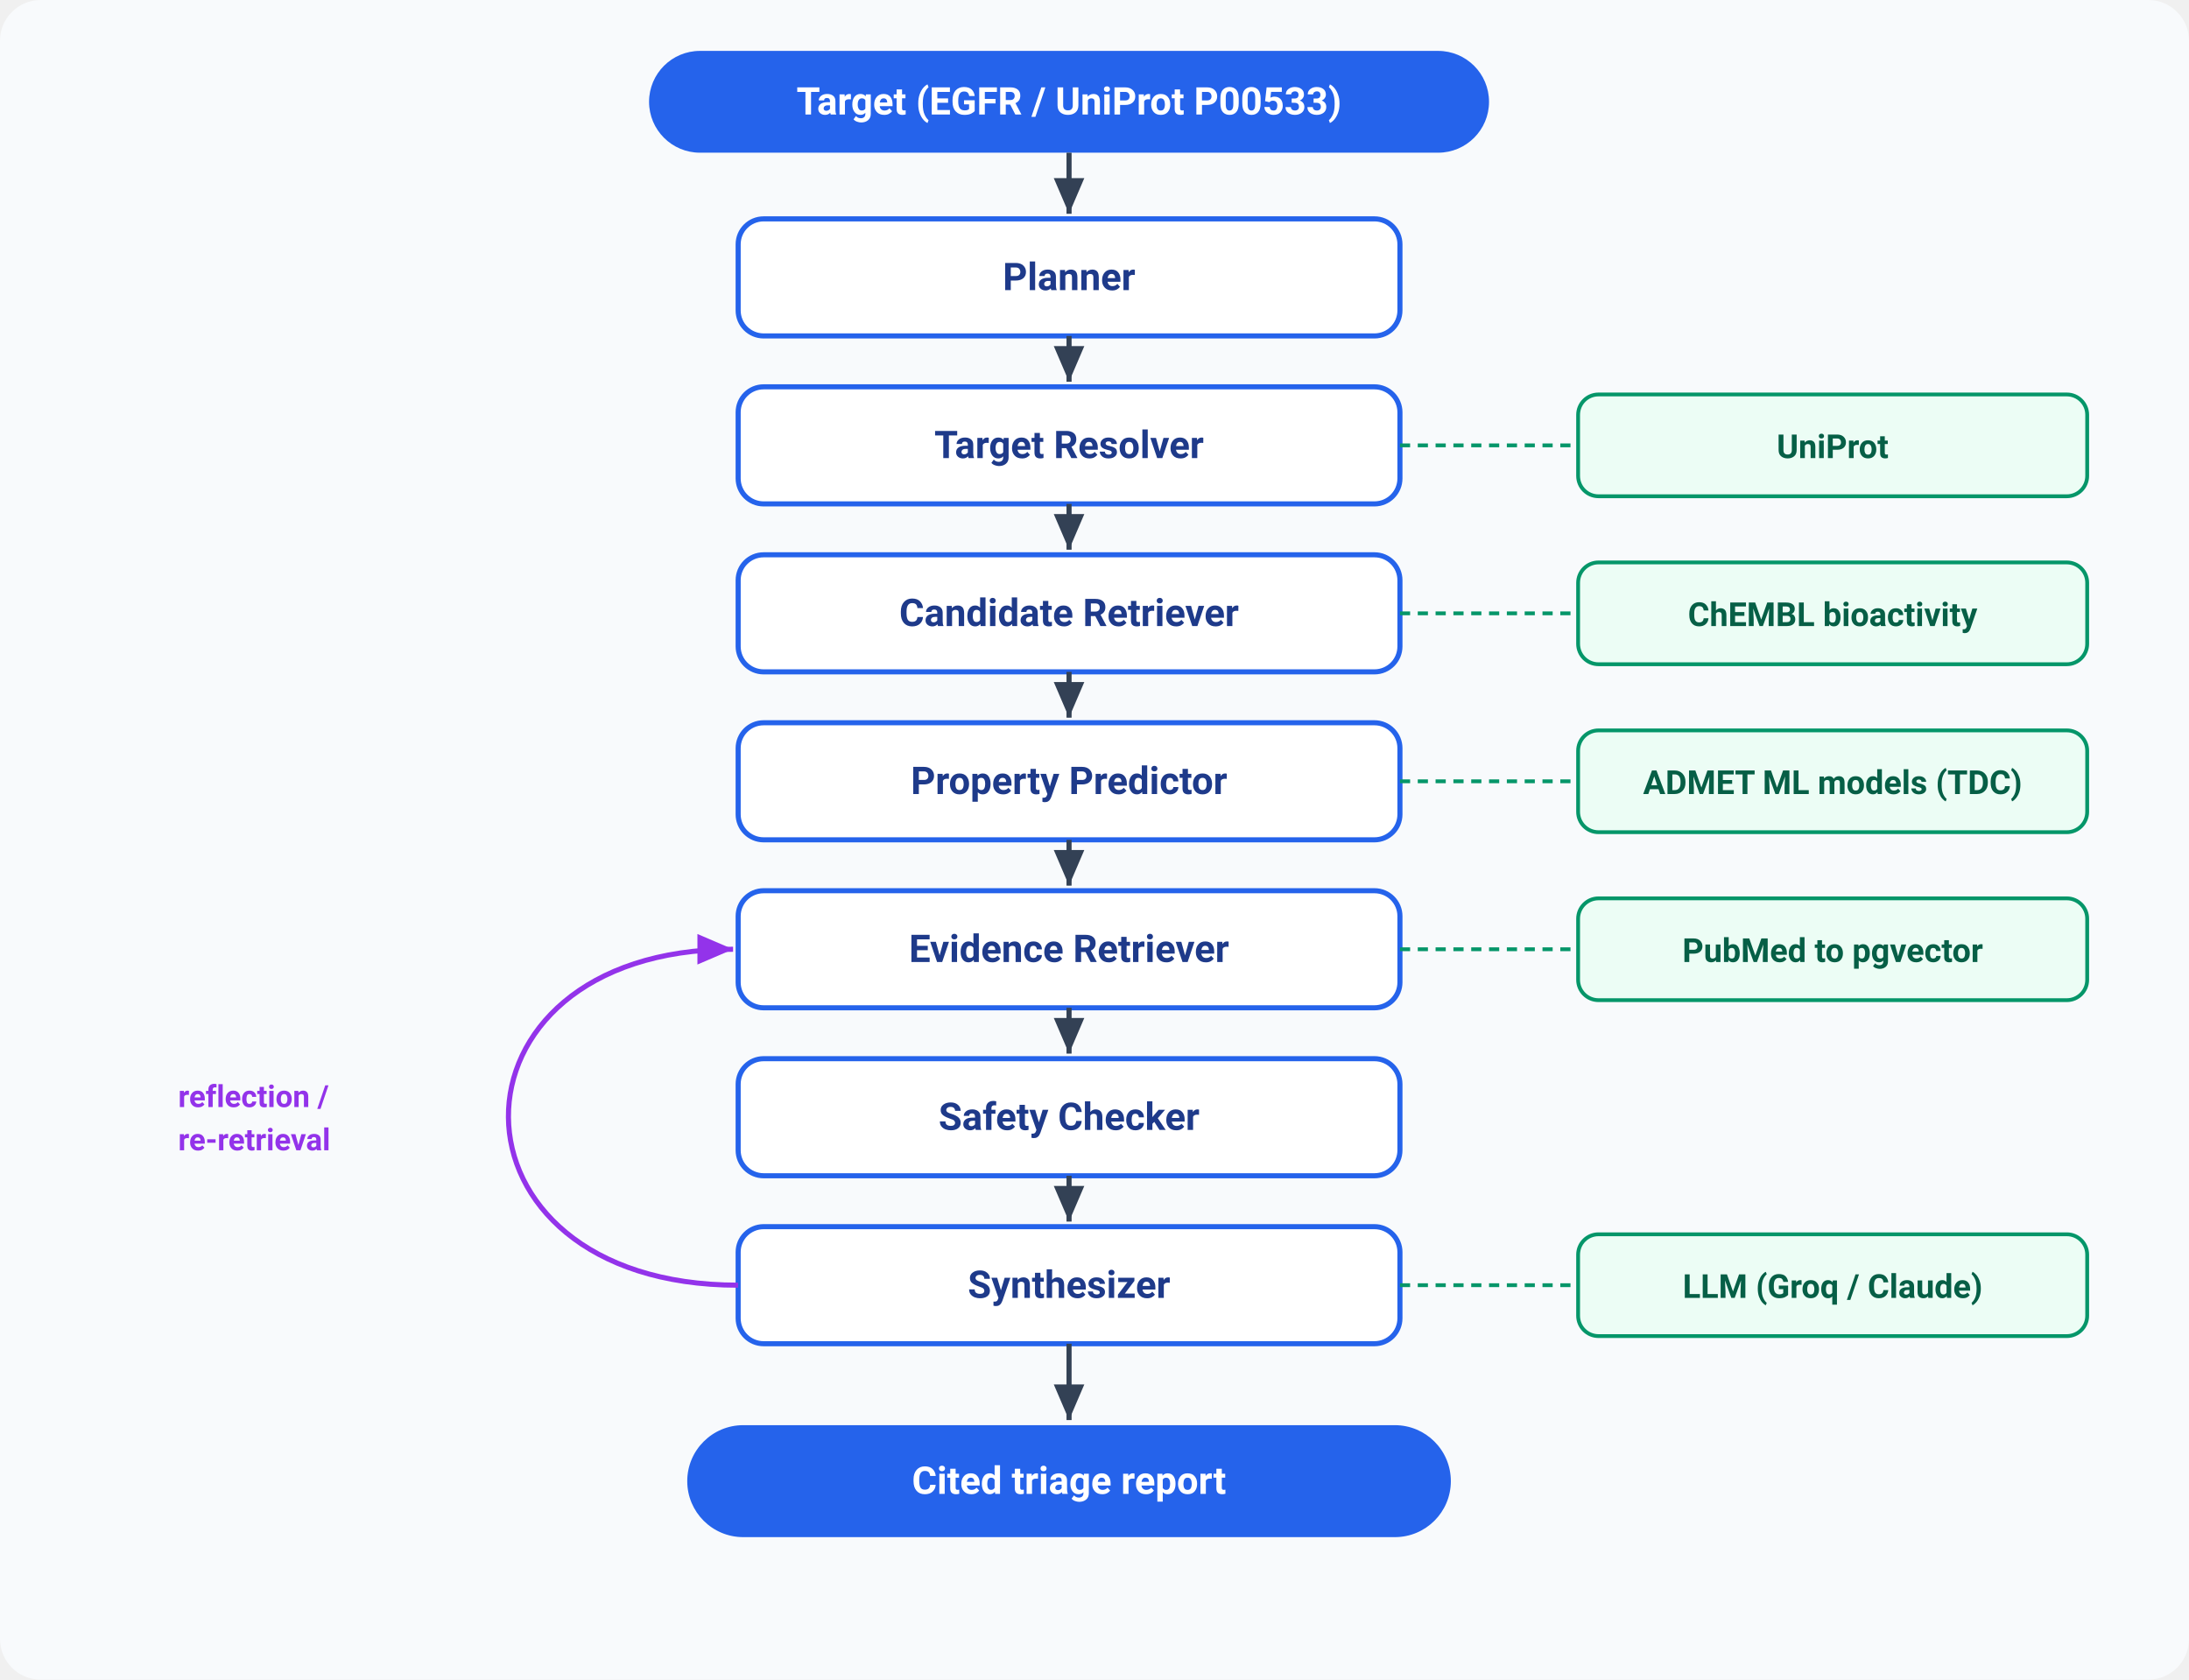
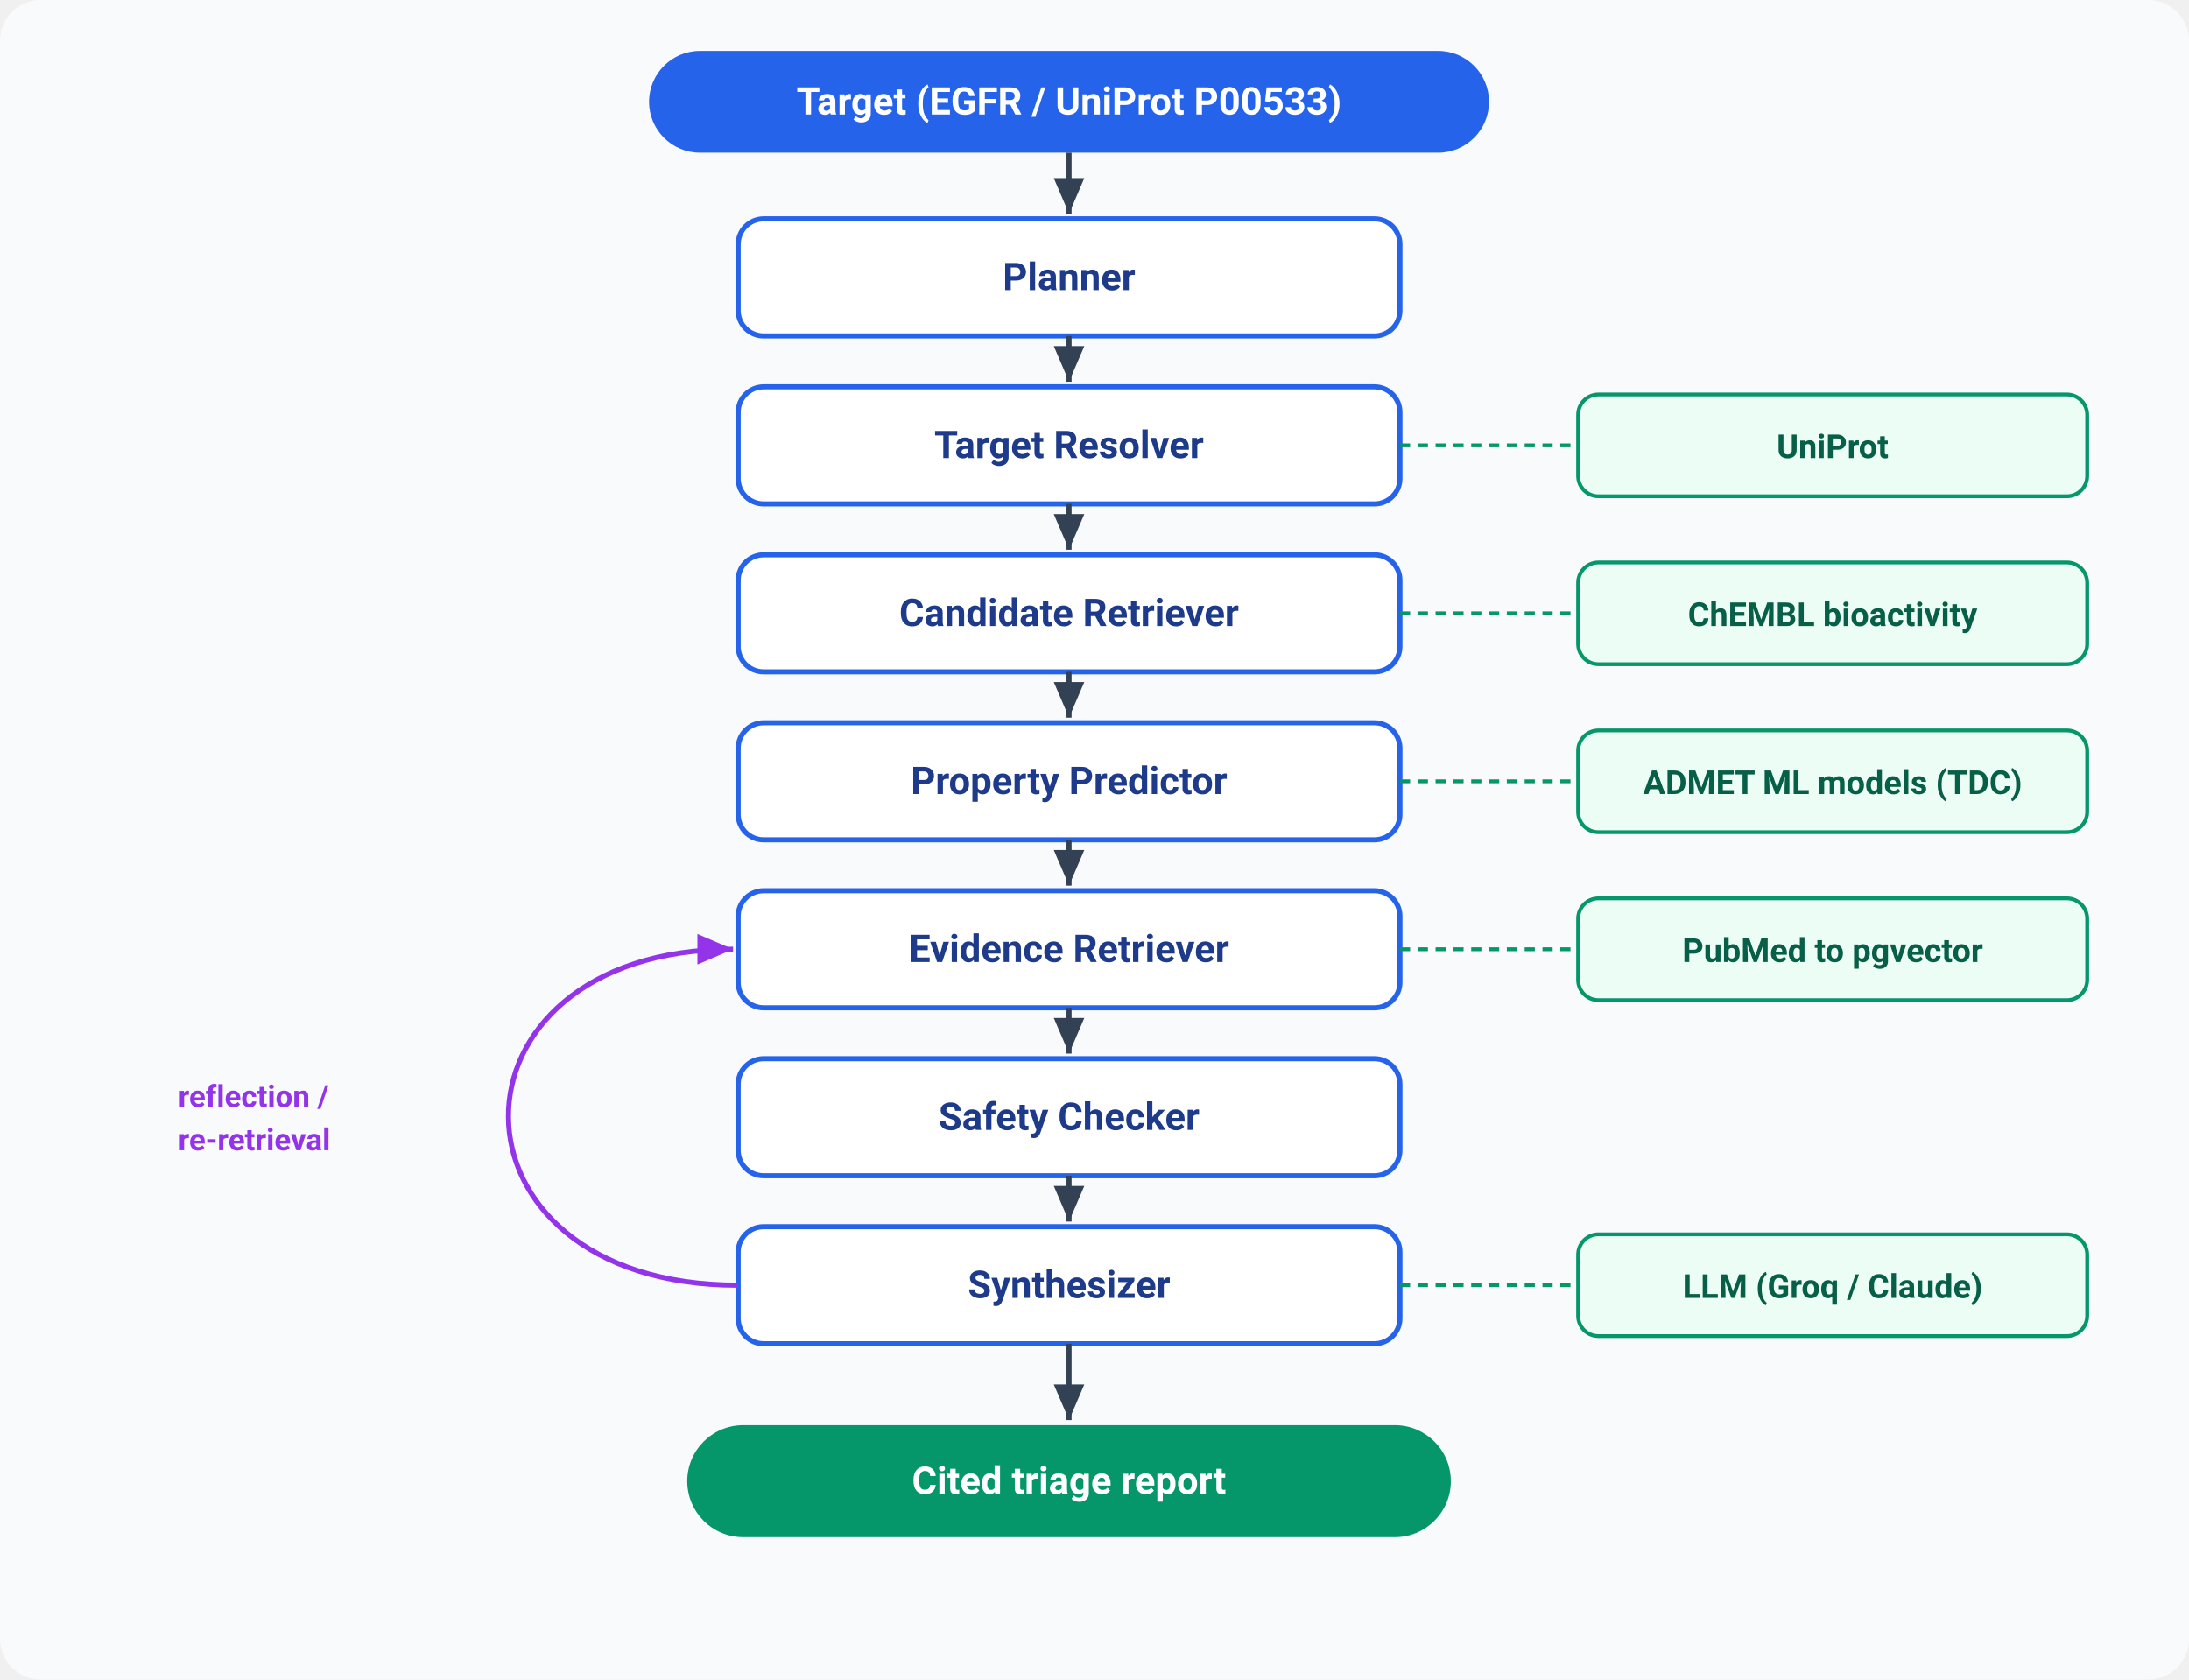
<svg xmlns="http://www.w3.org/2000/svg" viewBox="0 0 860 660" font-family="-apple-system, Segoe UI, Roboto, Helvetica, Arial, sans-serif">
  <defs>
    <marker id="arrow" markerWidth="10" markerHeight="10" refX="7" refY="3" orient="auto" markerUnits="strokeWidth">
      <path d="M0,0 L7,3 L0,6 Z" fill="#334155" />
    </marker>
    <marker id="arrowLoop" markerWidth="10" markerHeight="10" refX="7" refY="3" orient="auto" markerUnits="strokeWidth">
      <path d="M0,0 L7,3 L0,6 Z" fill="#9333ea" />
    </marker>
-     <style>
-       .node  { fill:#ffffff; stroke:#2563eb; stroke-width:2; }
-       .ntext { fill:#1e3a8a; font-size:15px; font-weight:600; text-anchor:middle; }
-       .pill  { fill:#2563eb; }
-       .ptext { fill:#ffffff; font-size:15px; font-weight:700; text-anchor:middle; }
-       .src   { fill:#ecfdf5; stroke:#059669; stroke-width:1.5; }
-       .stext { fill:#065f46; font-size:13px; font-weight:600; text-anchor:middle; }
-       .edge  { stroke:#334155; stroke-width:2; fill:none; }
-       .conn  { stroke:#059669; stroke-width:1.5; fill:none; stroke-dasharray:4 3; }
-       .loop  { stroke:#9333ea; stroke-width:2; fill:none; }
-       .ltext { fill:#9333ea; font-size:12px; font-weight:600; }
-     </style>
  </defs>
  <rect x="0" y="0" width="860" height="660" fill="#f8fafc" rx="16" />
-   <rect class="pill" x="255" y="20" width="330" height="40" rx="20" />
-   <text class="ptext" x="420" y="45">Target  (EGFR / UniProt P00533)</text>
-   <rect class="node" x="290" y="86" width="260" height="46" rx="10" />
-   <text class="ntext" x="420" y="114">Planner</text>
-   <rect class="node" x="290" y="152" width="260" height="46" rx="10" />
-   <text class="ntext" x="420" y="180">Target Resolver</text>
-   <rect class="node" x="290" y="218" width="260" height="46" rx="10" />
-   <text class="ntext" x="420" y="246">Candidate Retriever</text>
-   <rect class="node" x="290" y="284" width="260" height="46" rx="10" />
-   <text class="ntext" x="420" y="312">Property Predictor</text>
-   <rect class="node" x="290" y="350" width="260" height="46" rx="10" />
-   <text class="ntext" x="420" y="378">Evidence Retriever</text>
-   <rect class="node" x="290" y="416" width="260" height="46" rx="10" />
-   <text class="ntext" x="420" y="444">Safety Checker</text>
-   <rect class="node" x="290" y="482" width="260" height="46" rx="10" />
-   <text class="ntext" x="420" y="510">Synthesizer</text>
-   <rect class="pill" x="270" y="560" width="300" height="44" rx="22" fill="#059669" />
-   <text class="ptext" x="420" y="587">Cited triage report</text>
-   <path class="edge" d="M420,60  L420,84" marker-end="url(#arrow)" />
-   <path class="edge" d="M420,132 L420,150" marker-end="url(#arrow)" />
-   <path class="edge" d="M420,198 L420,216" marker-end="url(#arrow)" />
-   <path class="edge" d="M420,264 L420,282" marker-end="url(#arrow)" />
-   <path class="edge" d="M420,330 L420,348" marker-end="url(#arrow)" />
-   <path class="edge" d="M420,396 L420,414" marker-end="url(#arrow)" />
-   <path class="edge" d="M420,462 L420,480" marker-end="url(#arrow)" />
-   <path class="edge" d="M420,528 L420,558" marker-end="url(#arrow)" />
-   <line class="conn" x1="550" y1="175" x2="620" y2="175" />
-   <rect class="src" x="620" y="155" width="200" height="40" rx="8" />
-   <text class="stext" x="720" y="180">UniProt</text>
-   <line class="conn" x1="550" y1="241" x2="620" y2="241" />
-   <rect class="src" x="620" y="221" width="200" height="40" rx="8" />
-   <text class="stext" x="720" y="246">ChEMBL bioactivity</text>
-   <line class="conn" x1="550" y1="307" x2="620" y2="307" />
-   <rect class="src" x="620" y="287" width="200" height="40" rx="8" />
-   <text class="stext" x="720" y="312">ADMET ML models (TDC)</text>
-   <line class="conn" x1="550" y1="373" x2="620" y2="373" />
-   <rect class="src" x="620" y="353" width="200" height="40" rx="8" />
-   <text class="stext" x="720" y="378">PubMed to pgvector</text>
-   <line class="conn" x1="550" y1="505" x2="620" y2="505" />
-   <rect class="src" x="620" y="485" width="200" height="40" rx="8" />
-   <text class="stext" x="720" y="510">LLM (Groq / Claude)</text>
-   <path class="loop" d="M290,505 C170,505 170,373 288,373" marker-end="url(#arrowLoop)" />
-   <text class="ltext" x="70" y="435">reflection /</text>
-   <text class="ltext" x="70" y="452">re-retrieval</text>
+   <rect x="255" y="20" width="330" height="40" rx="20" fill="#2563eb" />
+   <text x="420" y="45" fill="#ffffff" font-size="15" font-weight="700" text-anchor="middle">Target  (EGFR / UniProt P00533)</text>
+   <rect x="290" y="86" width="260" height="46" rx="10" fill="#ffffff" stroke="#2563eb" stroke-width="2" />
+   <text x="420" y="114" fill="#1e3a8a" font-size="15" font-weight="600" text-anchor="middle">Planner</text>
+   <rect x="290" y="152" width="260" height="46" rx="10" fill="#ffffff" stroke="#2563eb" stroke-width="2" />
+   <text x="420" y="180" fill="#1e3a8a" font-size="15" font-weight="600" text-anchor="middle">Target Resolver</text>
+   <rect x="290" y="218" width="260" height="46" rx="10" fill="#ffffff" stroke="#2563eb" stroke-width="2" />
+   <text x="420" y="246" fill="#1e3a8a" font-size="15" font-weight="600" text-anchor="middle">Candidate Retriever</text>
+   <rect x="290" y="284" width="260" height="46" rx="10" fill="#ffffff" stroke="#2563eb" stroke-width="2" />
+   <text x="420" y="312" fill="#1e3a8a" font-size="15" font-weight="600" text-anchor="middle">Property Predictor</text>
+   <rect x="290" y="350" width="260" height="46" rx="10" fill="#ffffff" stroke="#2563eb" stroke-width="2" />
+   <text x="420" y="378" fill="#1e3a8a" font-size="15" font-weight="600" text-anchor="middle">Evidence Retriever</text>
+   <rect x="290" y="416" width="260" height="46" rx="10" fill="#ffffff" stroke="#2563eb" stroke-width="2" />
+   <text x="420" y="444" fill="#1e3a8a" font-size="15" font-weight="600" text-anchor="middle">Safety Checker</text>
+   <rect x="290" y="482" width="260" height="46" rx="10" fill="#ffffff" stroke="#2563eb" stroke-width="2" />
+   <text x="420" y="510" fill="#1e3a8a" font-size="15" font-weight="600" text-anchor="middle">Synthesizer</text>
+   <rect x="270" y="560" width="300" height="44" rx="22" fill="#059669" />
+   <text x="420" y="587" fill="#ffffff" font-size="15" font-weight="700" text-anchor="middle">Cited triage report</text>
+   <path d="M420,60 L420,84" fill="none" stroke="#334155" stroke-width="2" marker-end="url(#arrow)" />
+   <path d="M420,132 L420,150" fill="none" stroke="#334155" stroke-width="2" marker-end="url(#arrow)" />
+   <path d="M420,198 L420,216" fill="none" stroke="#334155" stroke-width="2" marker-end="url(#arrow)" />
+   <path d="M420,264 L420,282" fill="none" stroke="#334155" stroke-width="2" marker-end="url(#arrow)" />
+   <path d="M420,330 L420,348" fill="none" stroke="#334155" stroke-width="2" marker-end="url(#arrow)" />
+   <path d="M420,396 L420,414" fill="none" stroke="#334155" stroke-width="2" marker-end="url(#arrow)" />
+   <path d="M420,462 L420,480" fill="none" stroke="#334155" stroke-width="2" marker-end="url(#arrow)" />
+   <path d="M420,528 L420,558" fill="none" stroke="#334155" stroke-width="2" marker-end="url(#arrow)" />
+   <line x1="550" y1="175" x2="620" y2="175" stroke="#059669" stroke-width="1.5" stroke-dasharray="4 3" />
+   <rect x="620" y="155" width="200" height="40" rx="8" fill="#ecfdf5" stroke="#059669" stroke-width="1.5" />
+   <text x="720" y="180" fill="#065f46" font-size="13" font-weight="600" text-anchor="middle">UniProt</text>
+   <line x1="550" y1="241" x2="620" y2="241" stroke="#059669" stroke-width="1.5" stroke-dasharray="4 3" />
+   <rect x="620" y="221" width="200" height="40" rx="8" fill="#ecfdf5" stroke="#059669" stroke-width="1.5" />
+   <text x="720" y="246" fill="#065f46" font-size="13" font-weight="600" text-anchor="middle">ChEMBL bioactivity</text>
+   <line x1="550" y1="307" x2="620" y2="307" stroke="#059669" stroke-width="1.5" stroke-dasharray="4 3" />
+   <rect x="620" y="287" width="200" height="40" rx="8" fill="#ecfdf5" stroke="#059669" stroke-width="1.5" />
+   <text x="720" y="312" fill="#065f46" font-size="13" font-weight="600" text-anchor="middle">ADMET ML models (TDC)</text>
+   <line x1="550" y1="373" x2="620" y2="373" stroke="#059669" stroke-width="1.5" stroke-dasharray="4 3" />
+   <rect x="620" y="353" width="200" height="40" rx="8" fill="#ecfdf5" stroke="#059669" stroke-width="1.5" />
+   <text x="720" y="378" fill="#065f46" font-size="13" font-weight="600" text-anchor="middle">PubMed to pgvector</text>
+   <line x1="550" y1="505" x2="620" y2="505" stroke="#059669" stroke-width="1.5" stroke-dasharray="4 3" />
+   <rect x="620" y="485" width="200" height="40" rx="8" fill="#ecfdf5" stroke="#059669" stroke-width="1.5" />
+   <text x="720" y="510" fill="#065f46" font-size="13" font-weight="600" text-anchor="middle">LLM (Groq / Claude)</text>
+   <path d="M290,505 C170,505 170,373 288,373" fill="none" stroke="#9333ea" stroke-width="2" marker-end="url(#arrowLoop)" />
+   <text x="70" y="435" fill="#9333ea" font-size="12" font-weight="600">reflection /</text>
+   <text x="70" y="452" fill="#9333ea" font-size="12" font-weight="600">re-retrieval</text>
</svg>
